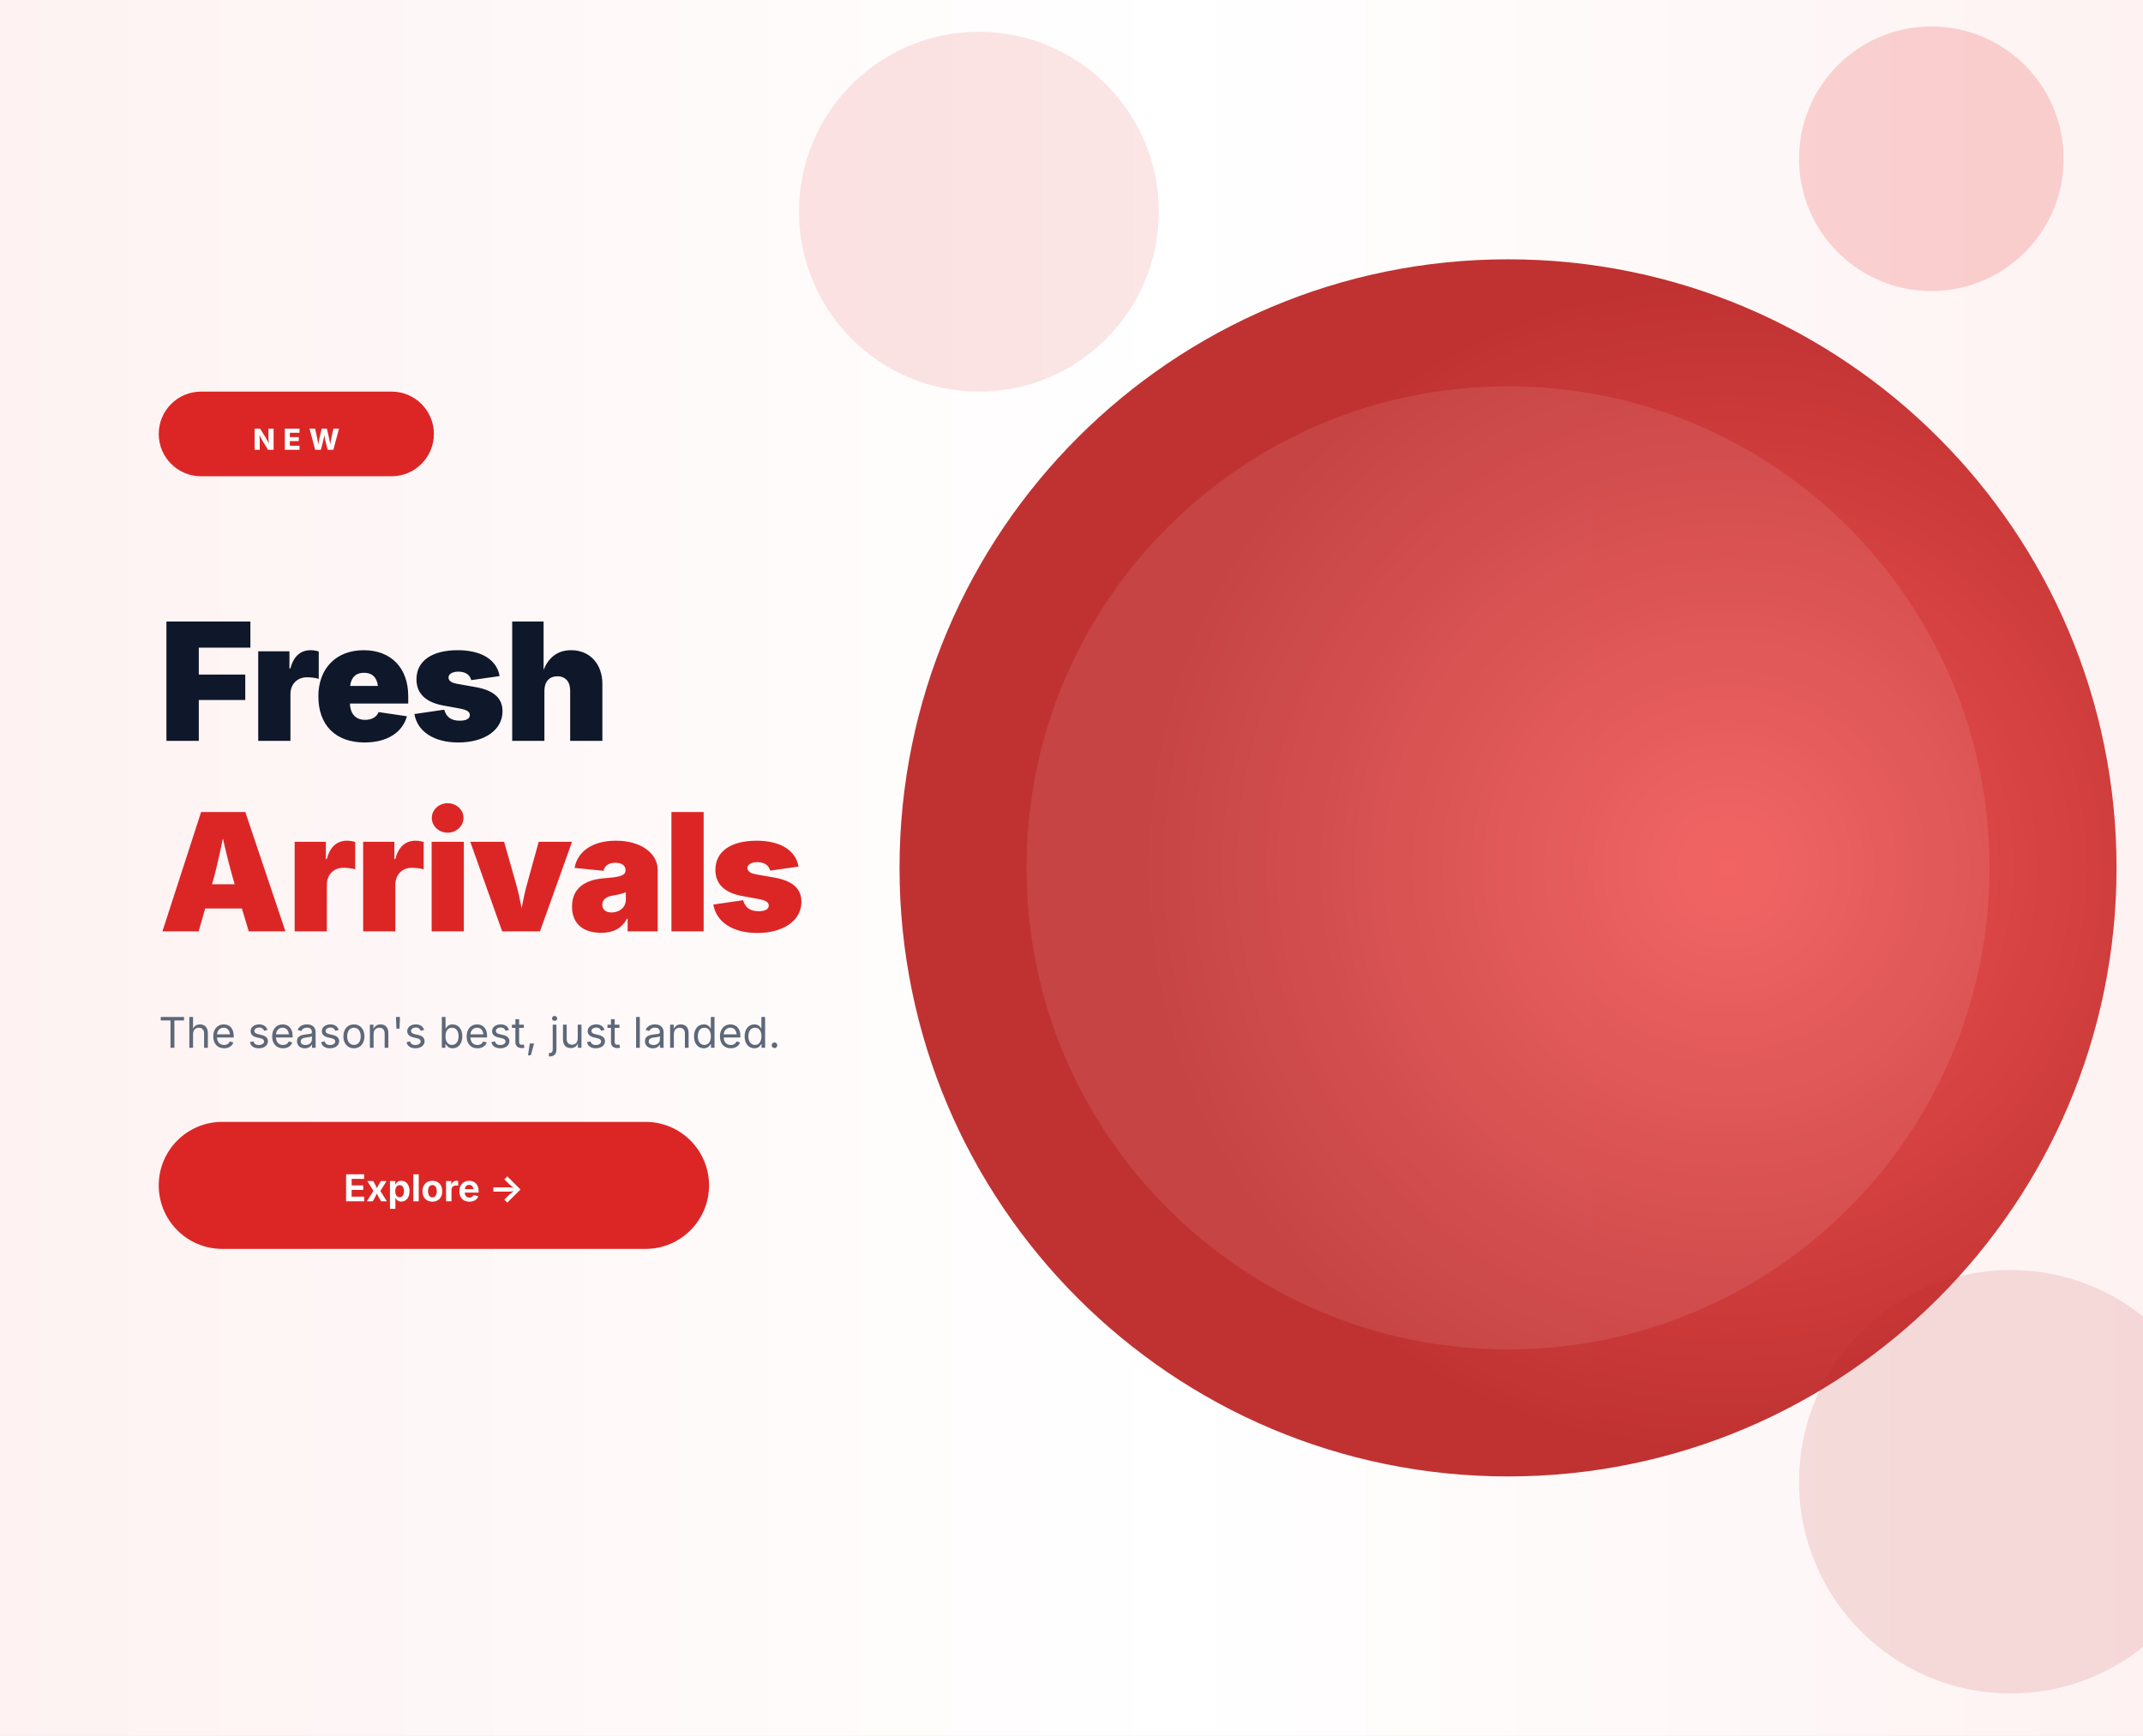
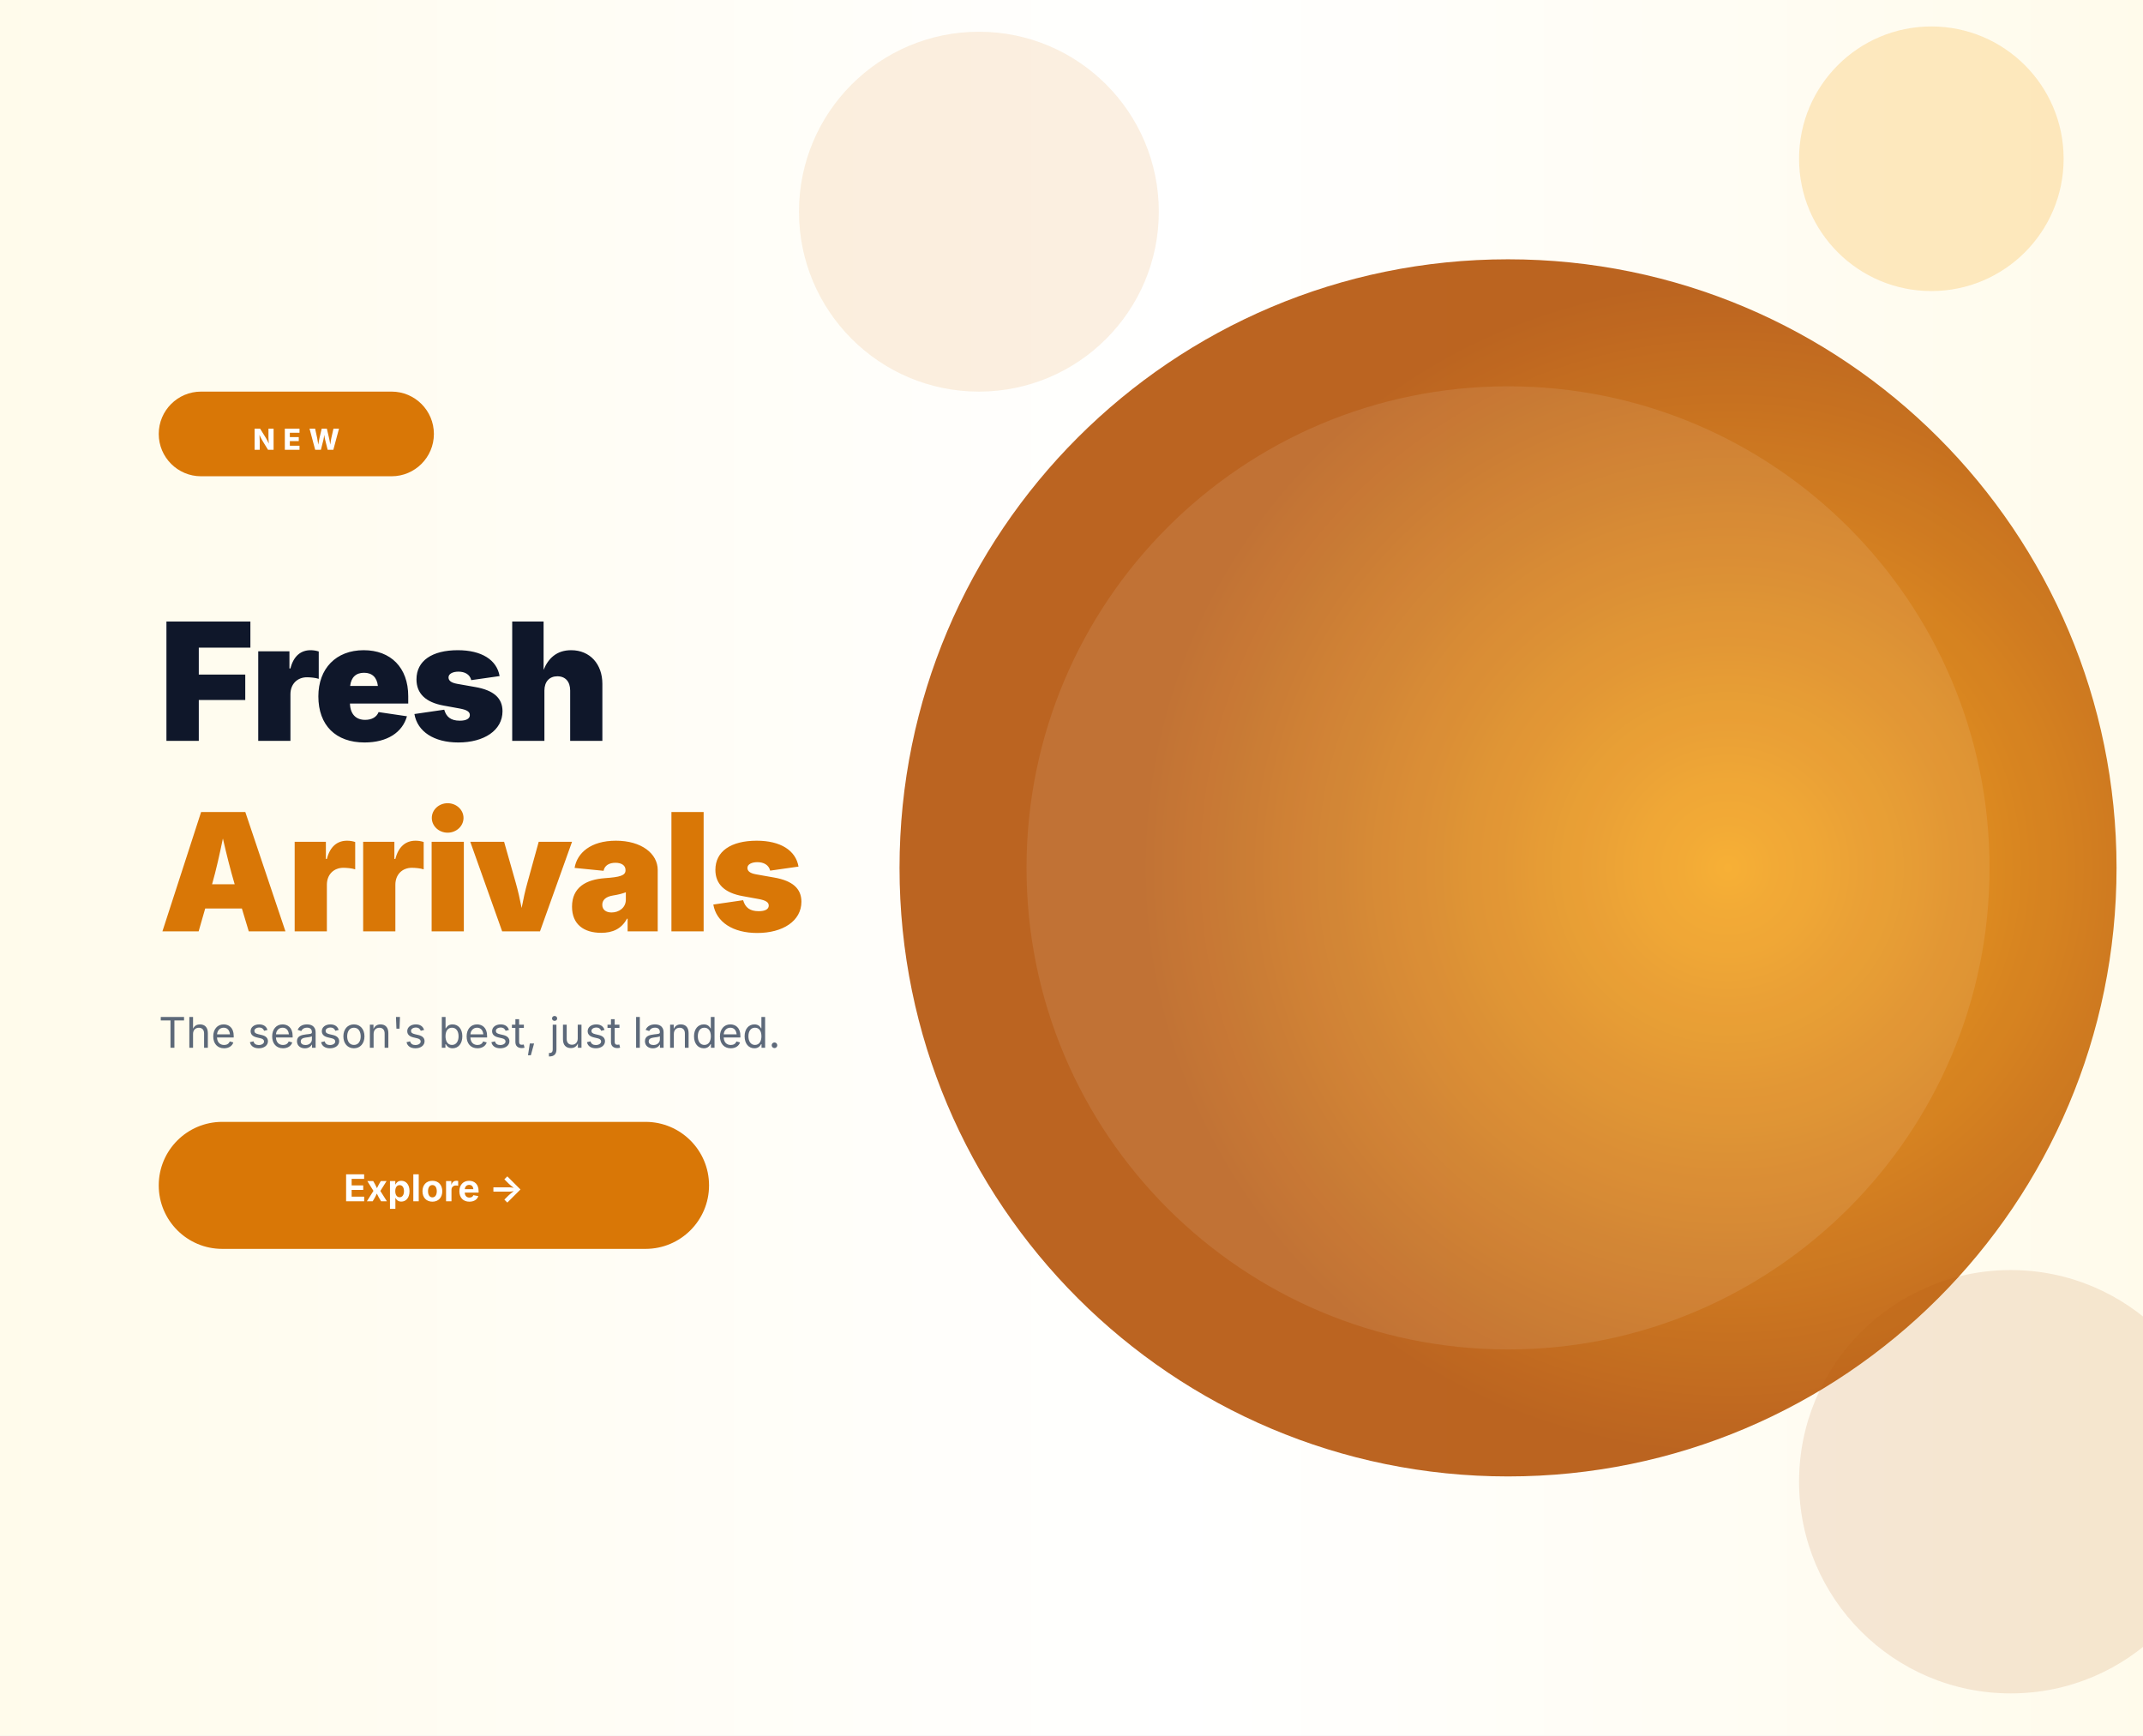
<svg xmlns="http://www.w3.org/2000/svg" viewBox="0 0 810 656" font-family="system-ui,-apple-system,'Segoe UI',sans-serif">
  <defs>
    <linearGradient id="bg" x1="0" y1="0" x2="1" y2="0">
-       <stop offset="0%" stop-color="#FEF2F2" />
+       <stop offset="0%" stop-color="#FFFBEB" />
      <stop offset="55%" stop-color="#FFFFFF" />
-       <stop offset="100%" stop-color="#FEF2F2" />
+       <stop offset="100%" stop-color="#FFFBEB" />
    </linearGradient>
    <radialGradient id="rg" cx="68%" cy="50%" r="48%">
-       <stop offset="0%" stop-color="#EF4444" />
-       <stop offset="100%" stop-color="#B91C1C" />
+       <stop offset="0%" stop-color="#F59E0B" />
+       <stop offset="100%" stop-color="#B45309" />
    </radialGradient>
  </defs>
  <rect width="810" height="656" fill="url(#bg)" />
  <circle cx="570" cy="328" r="230" fill="url(#rg)" opacity="0.90" />
  <circle cx="570" cy="328" r="182" fill="rgba(255,255,255,0.09)" />
-   <circle cx="370" cy="80" r="68" fill="#DC2626" opacity="0.12" />
-   <circle cx="730" cy="60" r="50" fill="#EF4444" opacity="0.22" />
-   <circle cx="760" cy="560" r="80" fill="#B91C1C" opacity="0.13" />
-   <rect x="60" y="148" width="104" height="32" rx="16" fill="#DC2626" />
+   <circle cx="370" cy="80" r="68" fill="#D97706" opacity="0.12" />
+   <circle cx="730" cy="60" r="50" fill="#F59E0B" opacity="0.22" />
+   <circle cx="760" cy="560" r="80" fill="#B45309" opacity="0.13" />
+   <rect x="60" y="148" width="104" height="32" rx="16" fill="#D97706" />
  <text x="112" y="170" font-size="11" font-weight="800" fill="#FFFFFF" text-anchor="middle" letter-spacing="3">NEW</text>
  <text x="60" y="280" font-size="62" font-weight="900" fill="#0F172A" letter-spacing="-1">Fresh</text>
-   <text x="60" y="352" font-size="62" font-weight="900" fill="#DC2626" letter-spacing="-1">Arrivals</text>
+   <text x="60" y="352" font-size="62" font-weight="900" fill="#D97706" letter-spacing="-1">Arrivals</text>
  <text x="60" y="396" font-size="16" fill="#475569" opacity="0.88">The season's best, just landed.</text>
-   <rect x="60" y="424" width="208" height="48" rx="24" fill="#DC2626" />
+   <rect x="60" y="424" width="208" height="48" rx="24" fill="#D97706" />
  <text x="164" y="454" font-size="14" font-weight="700" fill="#FFFFFF" text-anchor="middle">Explore →</text>
</svg>
